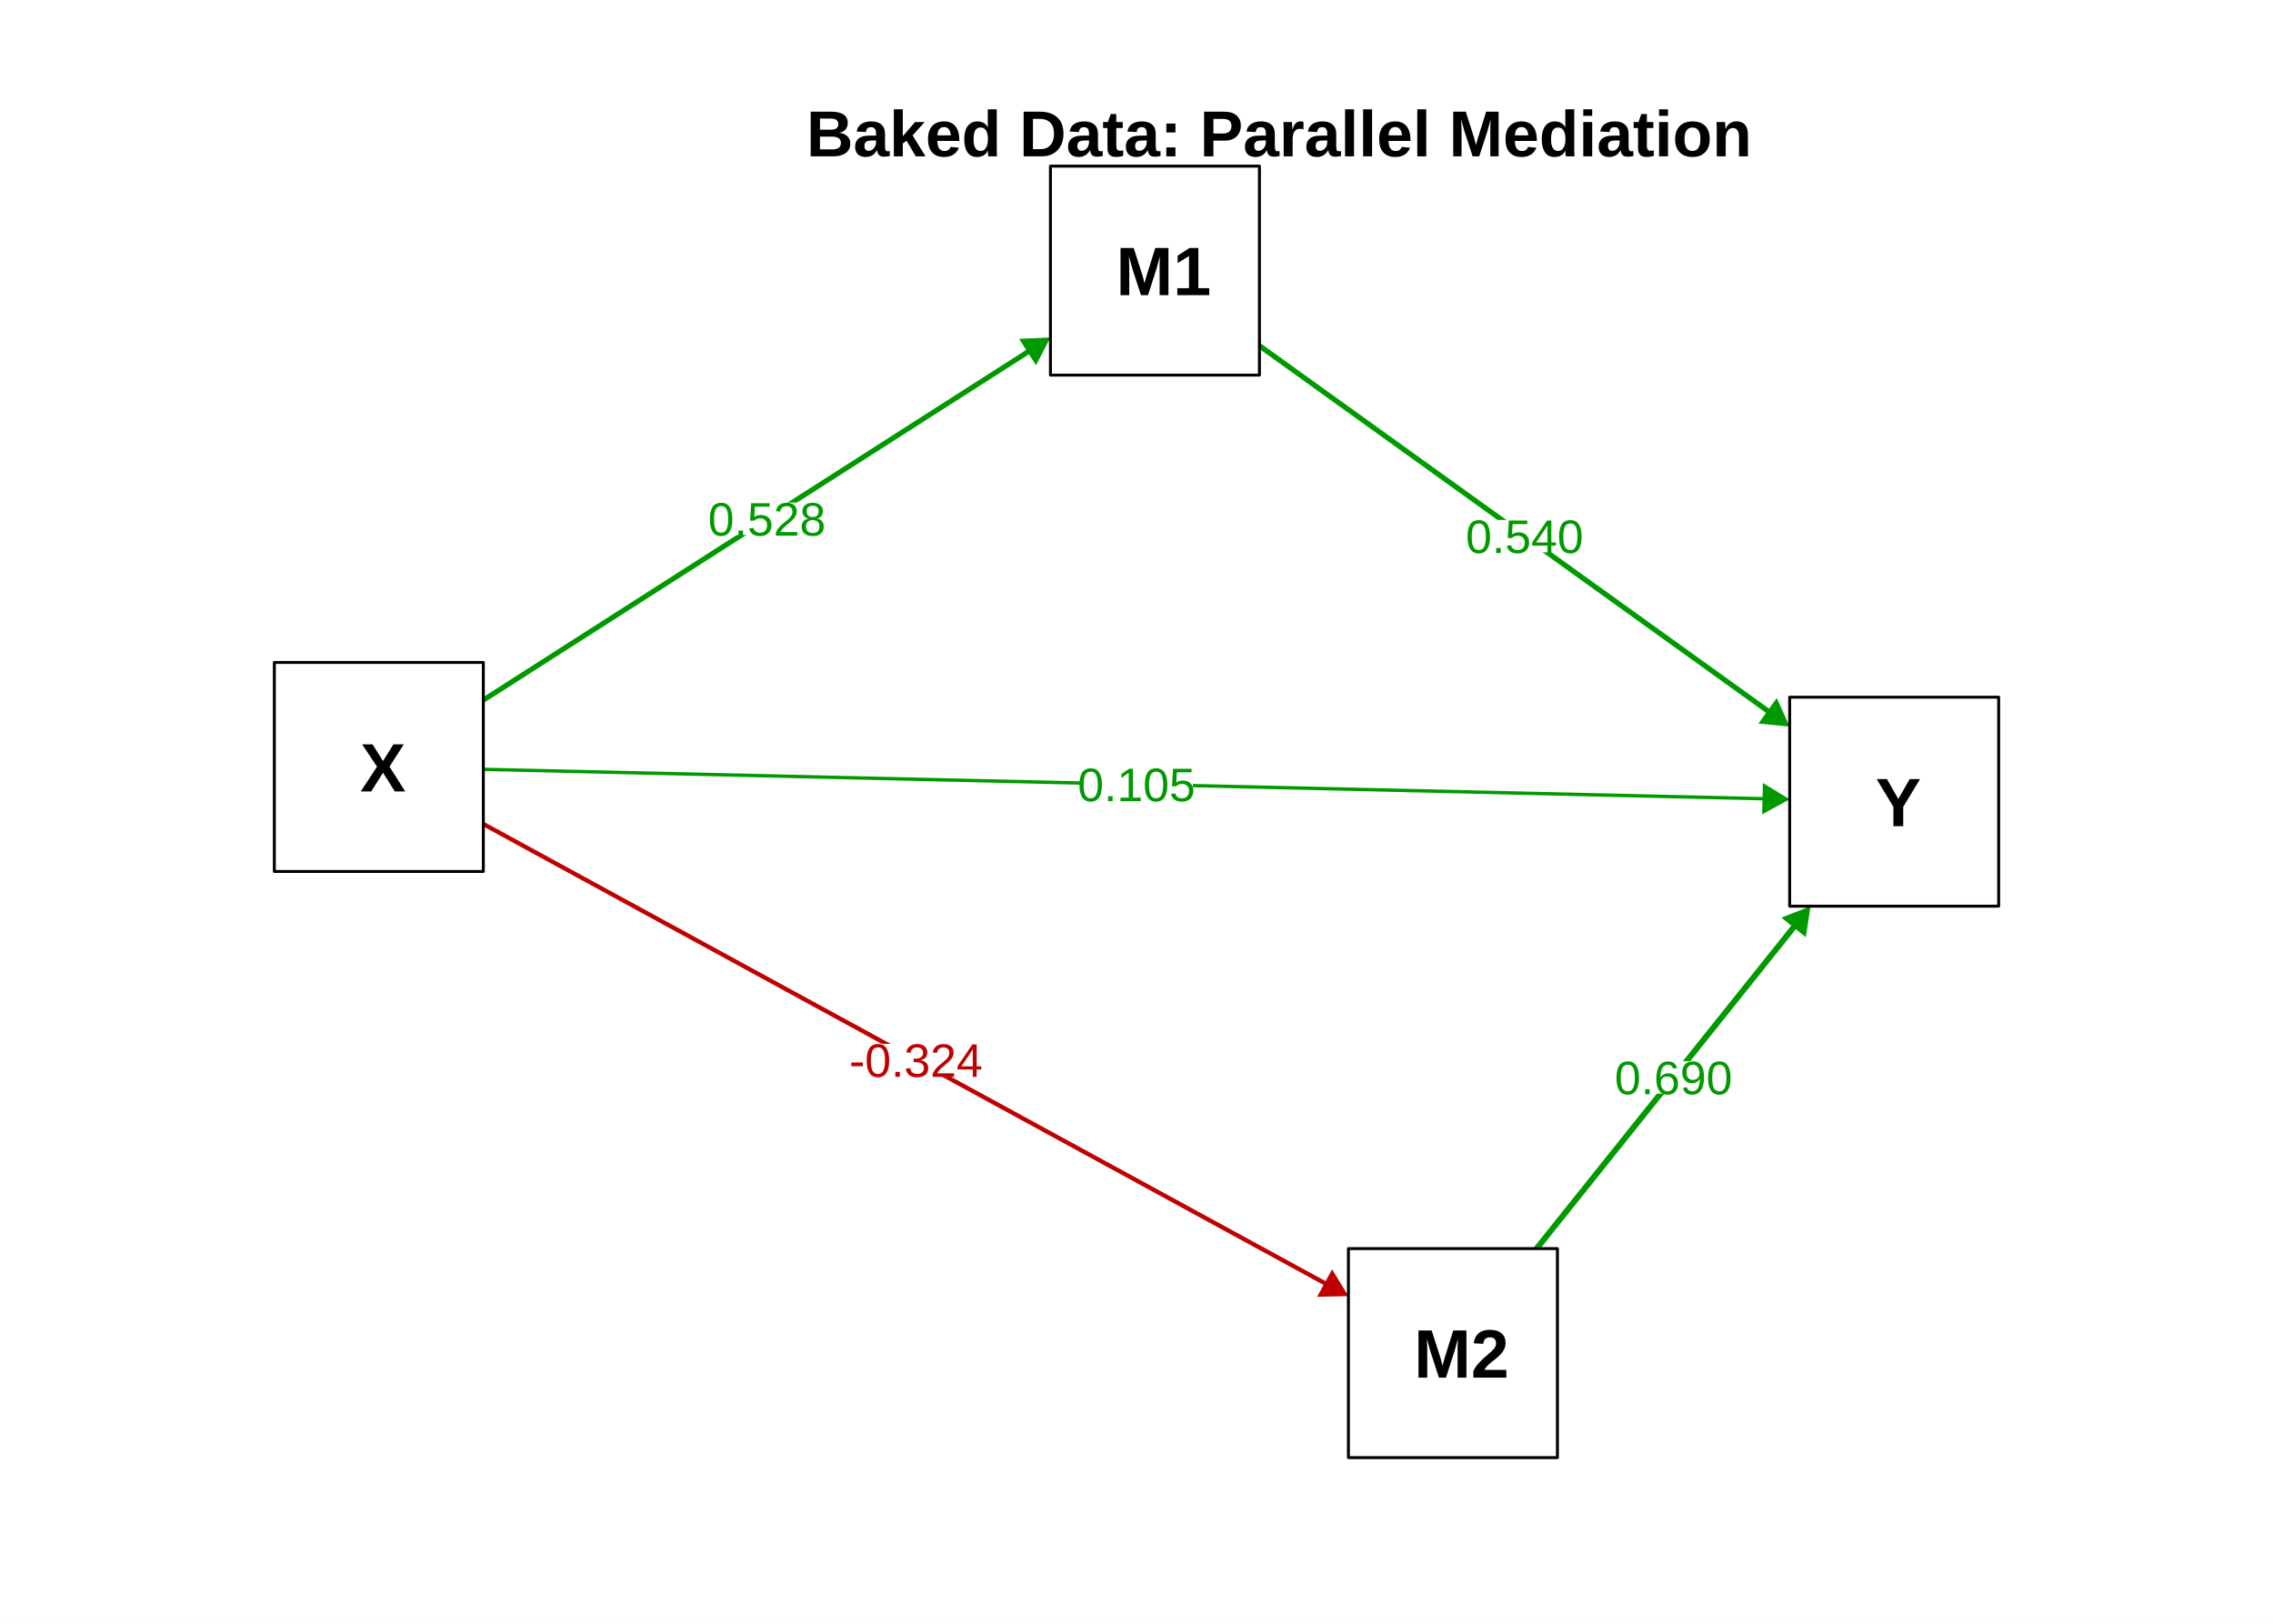
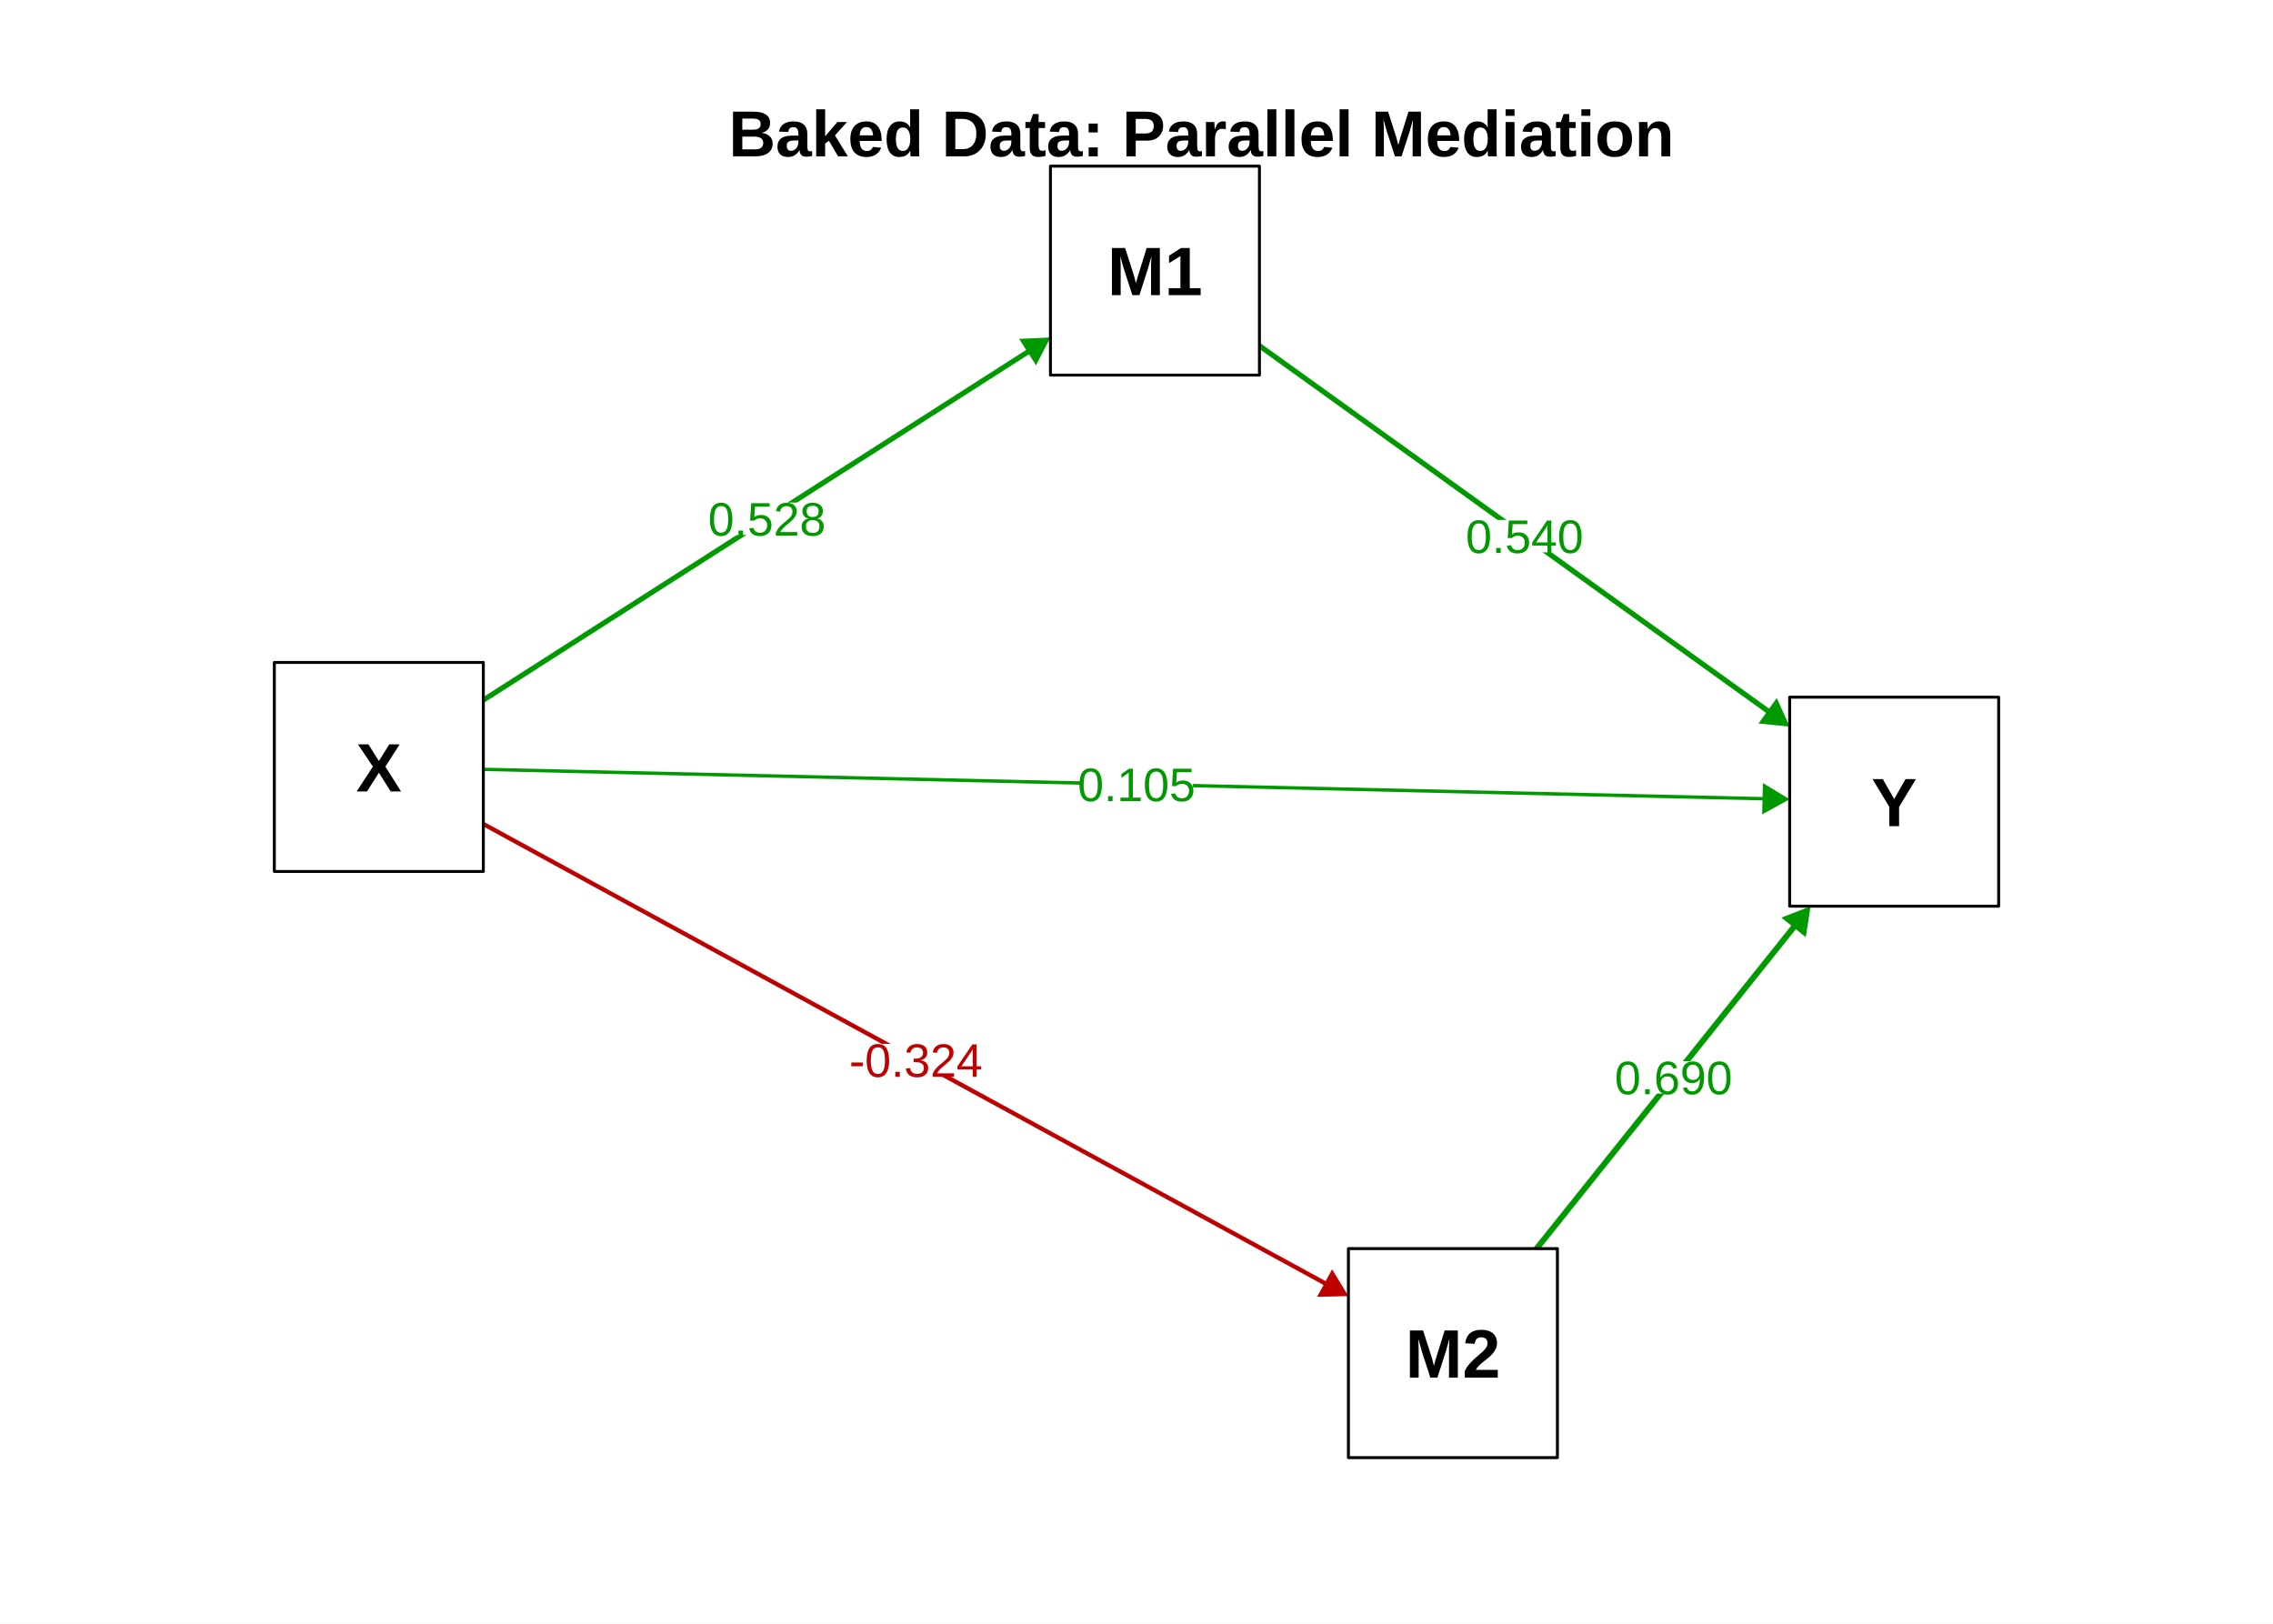
- <svg xmlns="http://www.w3.org/2000/svg" viewBox="0 0 504.00 360.00">
+ <svg xmlns="http://www.w3.org/2000/svg" class="svglite" width="504.00pt" height="360.00pt" viewBox="0 0 504.00 360.00">
  <defs>
    <style type="text/css">
-     line, polyline, polygon, path, rect, circle {
+     .svglite line, .svglite polyline, .svglite polygon, .svglite path, .svglite rect, .svglite circle {
      fill: none;
      stroke: #000000;
      stroke-linecap: round;
      stroke-linejoin: round;
      stroke-miterlimit: 10.00;
    }
  </style>
  </defs>
  <rect width="100%" height="100%" style="stroke: none; fill: #FFFFFF;" />
-   <polyline points="107.17,170.57 390.81,177.08 " style="stroke-width: 0.75; stroke: #009900;" />
-   <polygon points="390.73,180.55 396.83,177.21 390.89,173.60 " style="stroke-width: 0.75; stroke: none; fill: #009900;" />
-   <polyline points="107.17,182.69 293.71,284.47 " style="stroke-width: 0.96; stroke: #BF0000;" />
-   <polygon points="292.04,287.52 298.99,287.36 295.37,281.42 " style="stroke-width: 0.75; stroke: none; fill: #BF0000;" />
-   <polyline points="107.17,155.22 227.85,78.06 " style="stroke-width: 1.15; stroke: #009900;" />
-   <polygon points="229.72,80.99 232.92,74.82 225.97,75.13 " style="stroke-width: 0.75; stroke: none; fill: #009900;" />
-   <polyline points="279.26,76.65 391.94,157.59 " style="stroke-width: 1.16; stroke: #009900;" />
-   <polygon points="389.91,160.41 396.83,161.10 393.97,154.76 " style="stroke-width: 0.75; stroke: none; fill: #009900;" />
-   <polyline points="340.71,276.83 397.69,205.62 " style="stroke-width: 1.30; stroke: #009900;" />
-   <polygon points="400.41,207.79 401.46,200.92 394.98,203.45 " style="stroke-width: 0.75; stroke: none; fill: #009900;" />
-   <polygon points="239.49,177.48 264.51,177.48 264.51,170.30 239.49,170.30 " style="stroke-width: 0.75; stroke: none; fill: #FFFFFF;" />
-   <polygon points="187.65,238.61 218.51,238.61 218.51,231.43 187.65,231.43 " style="stroke-width: 0.75; stroke: none; fill: #FFFFFF;" />
-   <polygon points="157.54,118.61 182.56,118.61 182.56,111.43 157.54,111.43 " style="stroke-width: 0.75; stroke: none; fill: #FFFFFF;" />
-   <polygon points="325.54,122.46 350.56,122.46 350.56,115.28 325.54,115.28 " style="stroke-width: 0.75; stroke: none; fill: #FFFFFF;" />
-   <polygon points="358.57,242.46 383.59,242.46 383.59,235.28 358.57,235.28 " style="stroke-width: 0.75; stroke: none; fill: #FFFFFF;" />
-   <text x="238.95" y="177.63" style="font-size: 10.43px; fill: #009900; font-family: Arial;" textLength="26.09px" lengthAdjust="spacingAndGlyphs">0.105</text>
-   <text x="188.30" y="238.75" style="font-size: 10.43px; fill: #BF0000; font-family: Arial;" textLength="29.57px" lengthAdjust="spacingAndGlyphs">-0.324</text>
-   <text x="157.00" y="118.75" style="font-size: 10.43px; fill: #009900; font-family: Arial;" textLength="26.09px" lengthAdjust="spacingAndGlyphs">0.528</text>
-   <text x="325.00" y="122.60" style="font-size: 10.43px; fill: #009900; font-family: Arial;" textLength="26.09px" lengthAdjust="spacingAndGlyphs">0.540</text>
-   <text x="358.03" y="242.60" style="font-size: 10.43px; fill: #009900; font-family: Arial;" textLength="26.09px" lengthAdjust="spacingAndGlyphs">0.690</text>
-   <polygon points="396.83,200.92 443.17,200.92 443.17,154.57 396.83,154.57 " style="stroke-width: 0.75; stroke: none; fill: #FFFFFF;" />
-   <polyline points="396.83,200.92 443.17,200.92 443.17,154.57 396.83,154.57 396.83,200.92 " style="stroke-width: 0.75; stroke: none;" />
-   <rect x="396.83" y="154.57" width="46.34" height="46.34" style="stroke-width: 0.65;" />
-   <polygon points="232.92,83.17 279.26,83.17 279.26,36.83 232.92,36.83 " style="stroke-width: 0.75; stroke: none; fill: #FFFFFF;" />
-   <polyline points="232.92,83.17 279.26,83.17 279.26,36.83 232.92,36.83 232.92,83.17 " style="stroke-width: 0.75; stroke: none;" />
-   <rect x="232.92" y="36.83" width="46.34" height="46.34" style="stroke-width: 0.65;" />
-   <polygon points="298.99,323.17 345.34,323.17 345.34,276.83 298.99,276.83 " style="stroke-width: 0.75; stroke: none; fill: #FFFFFF;" />
-   <polyline points="298.99,323.17 345.34,323.17 345.34,276.83 298.99,276.83 298.99,323.17 " style="stroke-width: 0.75; stroke: none;" />
-   <rect x="298.99" y="276.83" width="46.34" height="46.34" style="stroke-width: 0.65;" />
-   <polygon points="60.83,193.21 107.17,193.21 107.17,146.87 60.83,146.87 " style="stroke-width: 0.75; stroke: none; fill: #FFFFFF;" />
-   <polyline points="60.83,193.21 107.17,193.21 107.17,146.87 60.83,146.87 60.83,193.21 " style="stroke-width: 0.75; stroke: none;" />
-   <rect x="60.83" y="146.87" width="46.34" height="46.34" style="stroke-width: 0.65;" />
-   <text x="415.85" y="183.18" style="font-size: 15.19px; font-weight: bold; font-family: Arial;" textLength="8.31px" lengthAdjust="spacingAndGlyphs">Y</text>
-   <text x="247.44" y="65.44" style="font-size: 15.19px; font-weight: bold; font-family: Arial;" textLength="17.30px" lengthAdjust="spacingAndGlyphs">M1</text>
-   <text x="313.51" y="305.44" style="font-size: 15.19px; font-weight: bold; font-family: Arial;" textLength="17.30px" lengthAdjust="spacingAndGlyphs">M2</text>
-   <text x="79.85" y="175.48" style="font-size: 15.19px; font-weight: bold; font-family: Arial;" textLength="8.31px" lengthAdjust="spacingAndGlyphs">X</text>
-   <text x="178.79" y="34.67" style="font-size: 14.40px; font-weight: bold; font-family: Arial;" textLength="175.22px" lengthAdjust="spacingAndGlyphs">Baked Data:  Parallel Mediation</text>
+   <defs>
+     <clipPath id="cpMC4wMHw1MDQuMDB8MC4wMHwzNjAuMDA=">
+       <rect x="0.00" y="0.00" width="504.00" height="360.00" />
+     </clipPath>
+   </defs>
+   <g clip-path="url(#cpMC4wMHw1MDQuMDB8MC4wMHwzNjAuMDA=)">
+     <polyline points="107.17,170.57 390.81,177.08 " style="stroke-width: 0.75; stroke: #009900;" />
+     <polygon points="390.73,180.55 396.83,177.21 390.89,173.60 " style="stroke-width: 0.75; stroke: none; fill: #009900;" />
+     <polyline points="107.17,182.69 293.71,284.47 " style="stroke-width: 0.96; stroke: #BF0000;" />
+     <polygon points="292.04,287.52 298.99,287.36 295.37,281.42 " style="stroke-width: 0.75; stroke: none; fill: #BF0000;" />
+     <polyline points="107.17,155.22 227.85,78.06 " style="stroke-width: 1.15; stroke: #009900;" />
+     <polygon points="229.72,80.99 232.92,74.82 225.97,75.13 " style="stroke-width: 0.75; stroke: none; fill: #009900;" />
+     <polyline points="279.26,76.65 391.94,157.59 " style="stroke-width: 1.16; stroke: #009900;" />
+     <polygon points="389.91,160.41 396.83,161.10 393.97,154.76 " style="stroke-width: 0.75; stroke: none; fill: #009900;" />
+     <polyline points="340.71,276.83 397.69,205.62 " style="stroke-width: 1.30; stroke: #009900;" />
+     <polygon points="400.41,207.79 401.46,200.92 394.98,203.45 " style="stroke-width: 0.75; stroke: none; fill: #009900;" />
+     <polygon points="239.49,177.48 264.51,177.48 264.51,170.30 239.49,170.30 " style="stroke-width: 0.75; stroke: none; fill: #FFFFFF;" />
+     <polygon points="187.65,238.61 218.51,238.61 218.51,231.43 187.65,231.43 " style="stroke-width: 0.75; stroke: none; fill: #FFFFFF;" />
+     <polygon points="157.54,118.61 182.56,118.61 182.56,111.43 157.54,111.43 " style="stroke-width: 0.75; stroke: none; fill: #FFFFFF;" />
+     <polygon points="325.54,122.46 350.56,122.46 350.56,115.28 325.54,115.28 " style="stroke-width: 0.75; stroke: none; fill: #FFFFFF;" />
+     <polygon points="358.57,242.46 383.59,242.46 383.59,235.28 358.57,235.28 " style="stroke-width: 0.75; stroke: none; fill: #FFFFFF;" />
+     <text x="252.00" y="177.62" text-anchor="middle" style="font-size: 10.43px; fill: #009900; font-family: Arial;" textLength="26.08px" lengthAdjust="spacingAndGlyphs">0.105</text>
+     <text x="203.08" y="238.75" text-anchor="middle" style="font-size: 10.43px; fill: #BF0000; font-family: Arial;" textLength="29.55px" lengthAdjust="spacingAndGlyphs">-0.324</text>
+     <text x="170.05" y="118.75" text-anchor="middle" style="font-size: 10.43px; fill: #009900; font-family: Arial;" textLength="26.08px" lengthAdjust="spacingAndGlyphs">0.528</text>
+     <text x="338.05" y="122.60" text-anchor="middle" style="font-size: 10.43px; fill: #009900; font-family: Arial;" textLength="26.08px" lengthAdjust="spacingAndGlyphs">0.540</text>
+     <text x="371.08" y="242.60" text-anchor="middle" style="font-size: 10.43px; fill: #009900; font-family: Arial;" textLength="26.08px" lengthAdjust="spacingAndGlyphs">0.690</text>
+     <polygon points="396.83,200.92 443.17,200.92 443.17,154.57 396.83,154.57 " style="stroke-width: 0.75; stroke: none; fill: #FFFFFF;" />
+     <polyline points="396.83,200.92 443.17,200.92 443.17,154.57 396.83,154.57 396.83,200.92 " style="stroke-width: 0.75; stroke: none;" />
+     <rect x="396.83" y="154.57" width="46.34" height="46.34" style="stroke-width: 0.65;" />
+     <polygon points="232.92,83.17 279.26,83.17 279.26,36.83 232.92,36.83 " style="stroke-width: 0.75; stroke: none; fill: #FFFFFF;" />
+     <polyline points="232.92,83.17 279.26,83.17 279.26,36.83 232.92,36.83 232.92,83.17 " style="stroke-width: 0.75; stroke: none;" />
+     <rect x="232.92" y="36.83" width="46.34" height="46.34" style="stroke-width: 0.65;" />
+     <polygon points="298.99,323.17 345.34,323.17 345.34,276.83 298.99,276.83 " style="stroke-width: 0.75; stroke: none; fill: #FFFFFF;" />
+     <polyline points="298.99,323.17 345.34,323.17 345.34,276.83 298.99,276.83 298.99,323.17 " style="stroke-width: 0.75; stroke: none;" />
+     <rect x="298.99" y="276.83" width="46.34" height="46.34" style="stroke-width: 0.65;" />
+     <polygon points="60.83,193.21 107.17,193.21 107.17,146.87 60.83,146.87 " style="stroke-width: 0.75; stroke: none; fill: #FFFFFF;" />
+     <polyline points="60.83,193.21 107.17,193.21 107.17,146.87 60.83,146.87 60.83,193.21 " style="stroke-width: 0.75; stroke: none;" />
+     <rect x="60.83" y="146.87" width="46.34" height="46.34" style="stroke-width: 0.65;" />
+     <text x="420.00" y="183.18" text-anchor="middle" style="font-size: 15.19px; font-weight: bold; font-family: Arial;" textLength="8.30px" lengthAdjust="spacingAndGlyphs">Y</text>
+     <text x="256.09" y="65.44" text-anchor="middle" style="font-size: 15.19px; font-weight: bold; font-family: Arial;" textLength="17.30px" lengthAdjust="spacingAndGlyphs">M1</text>
+     <text x="322.16" y="305.44" text-anchor="middle" style="font-size: 15.19px; font-weight: bold; font-family: Arial;" textLength="17.30px" lengthAdjust="spacingAndGlyphs">M2</text>
+     <text x="84.00" y="175.48" text-anchor="middle" style="font-size: 15.19px; font-weight: bold; font-family: Arial;" textLength="8.30px" lengthAdjust="spacingAndGlyphs">X</text>
+     <text x="266.40" y="34.67" text-anchor="middle" style="font-size: 14.40px; font-weight: bold; font-family: Arial;" textLength="175.16px" lengthAdjust="spacingAndGlyphs">Baked Data:  Parallel Mediation</text>
+   </g>
</svg>
